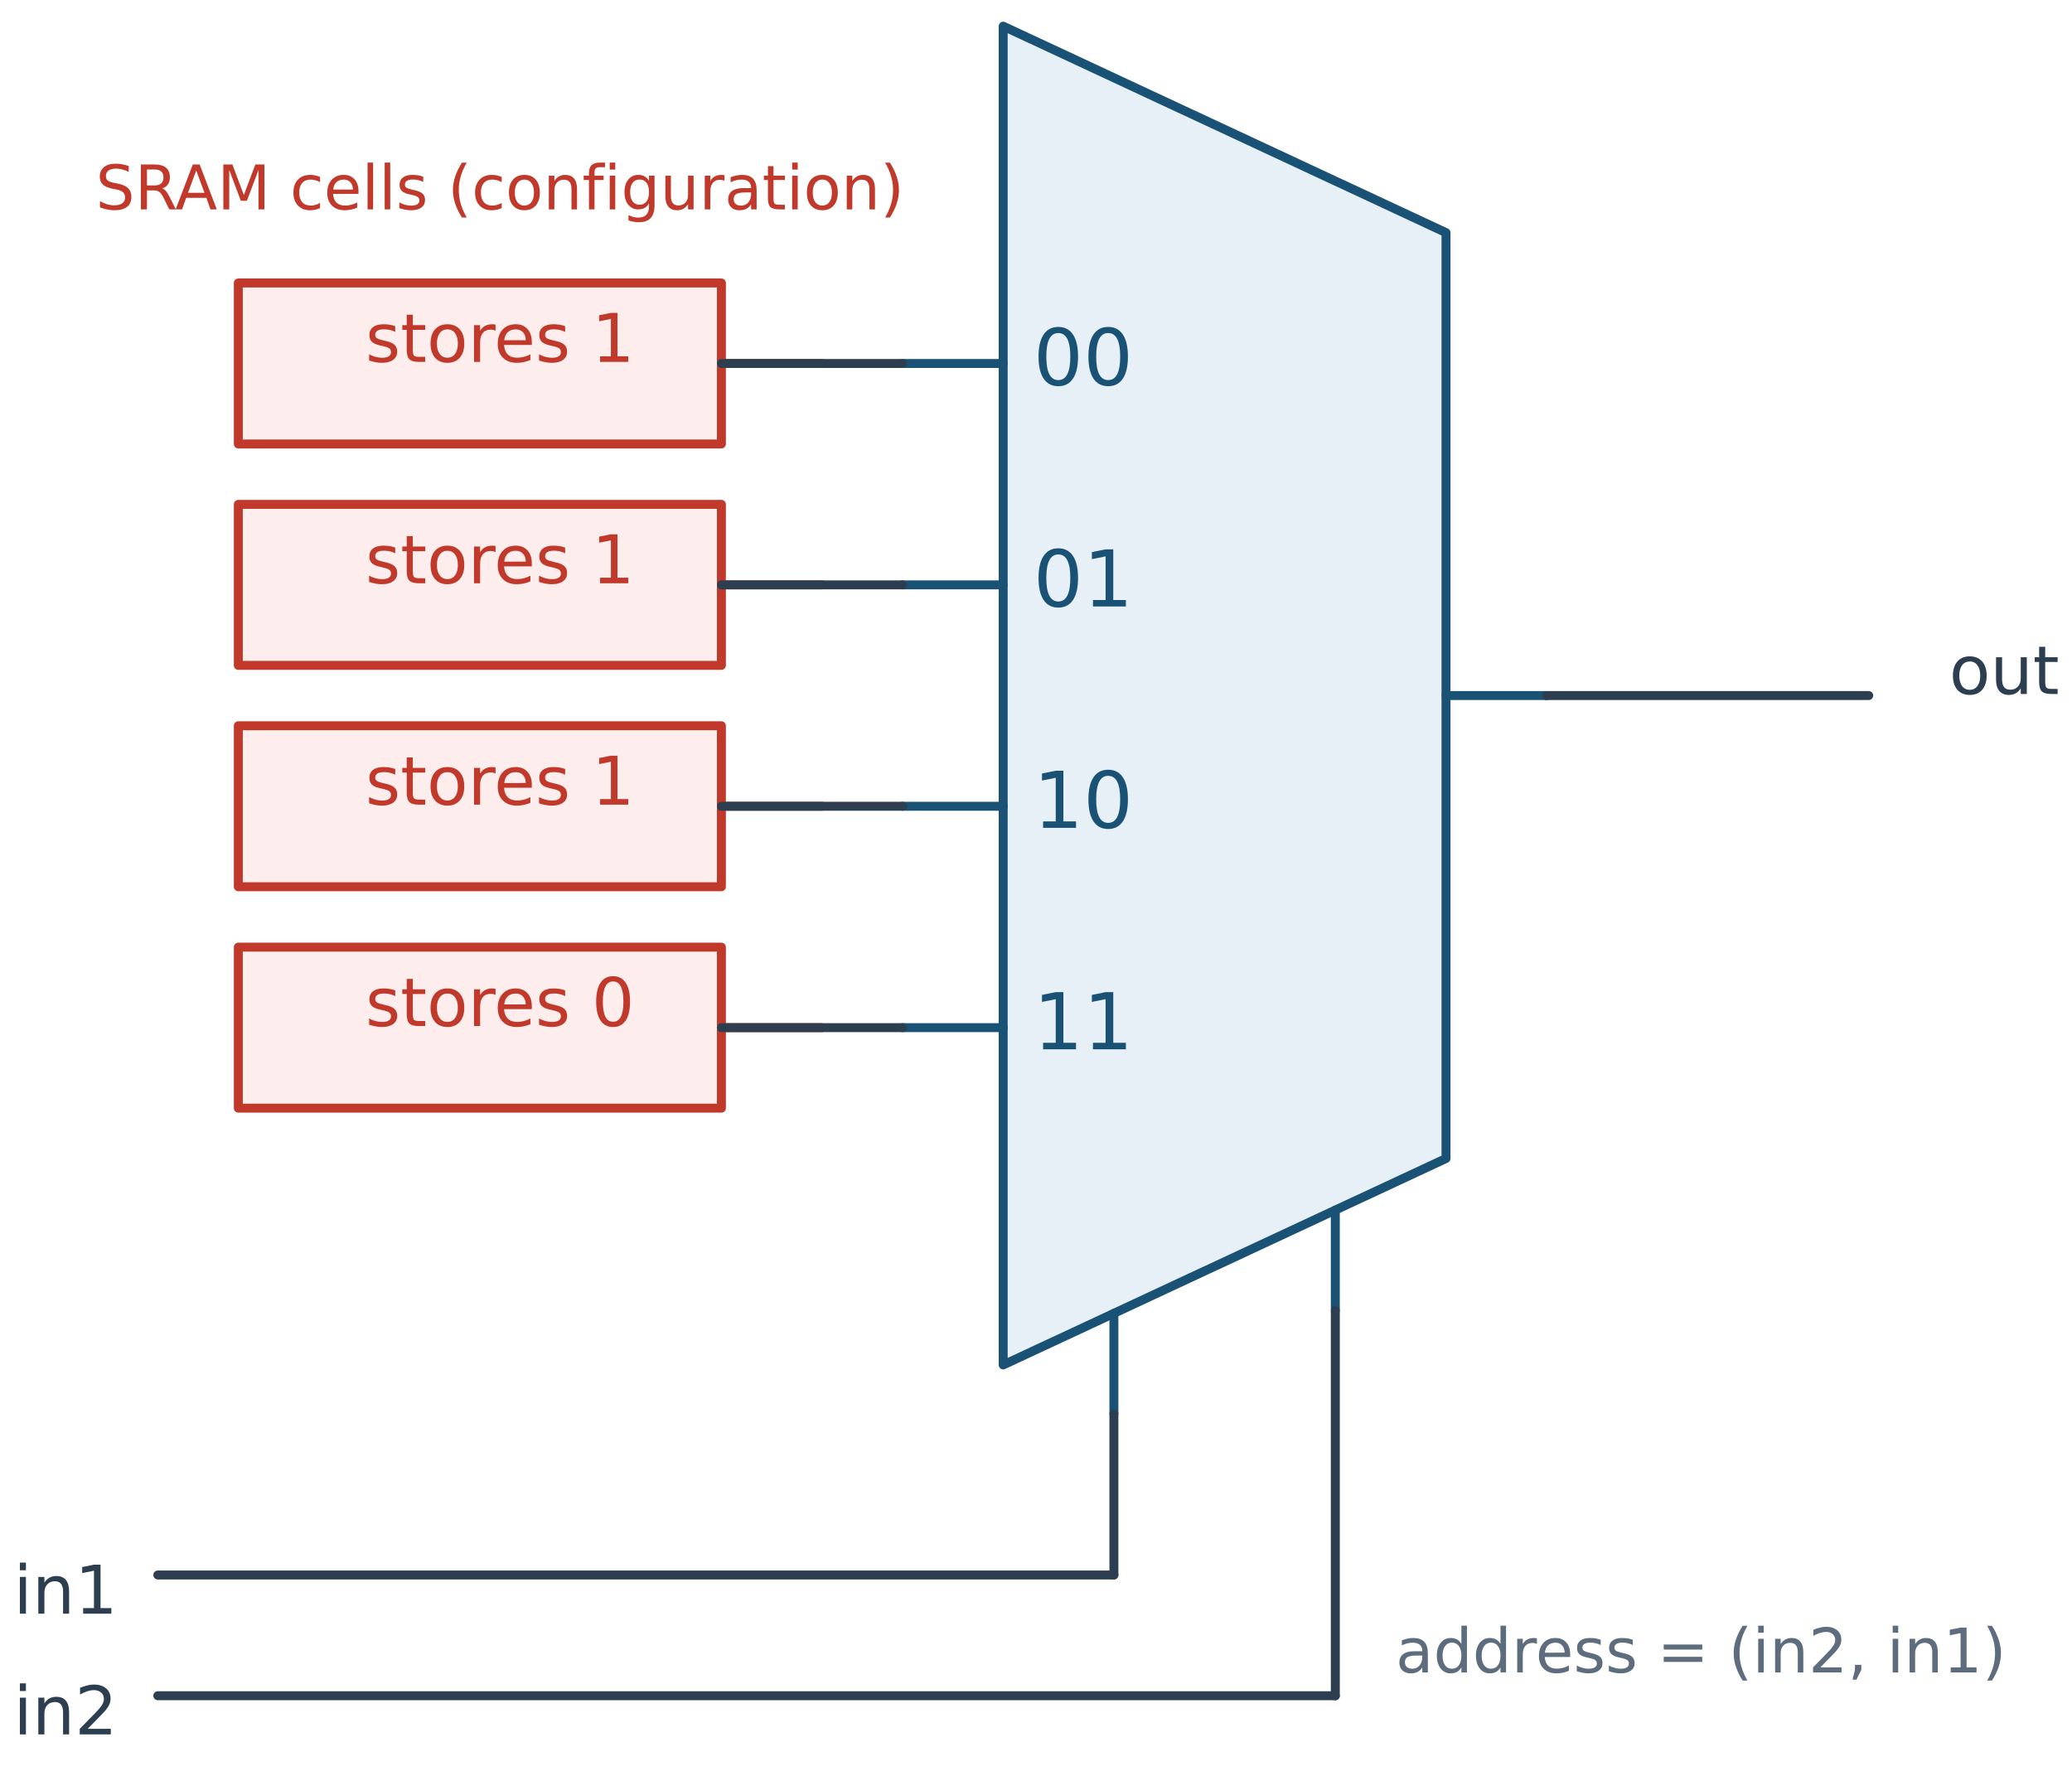
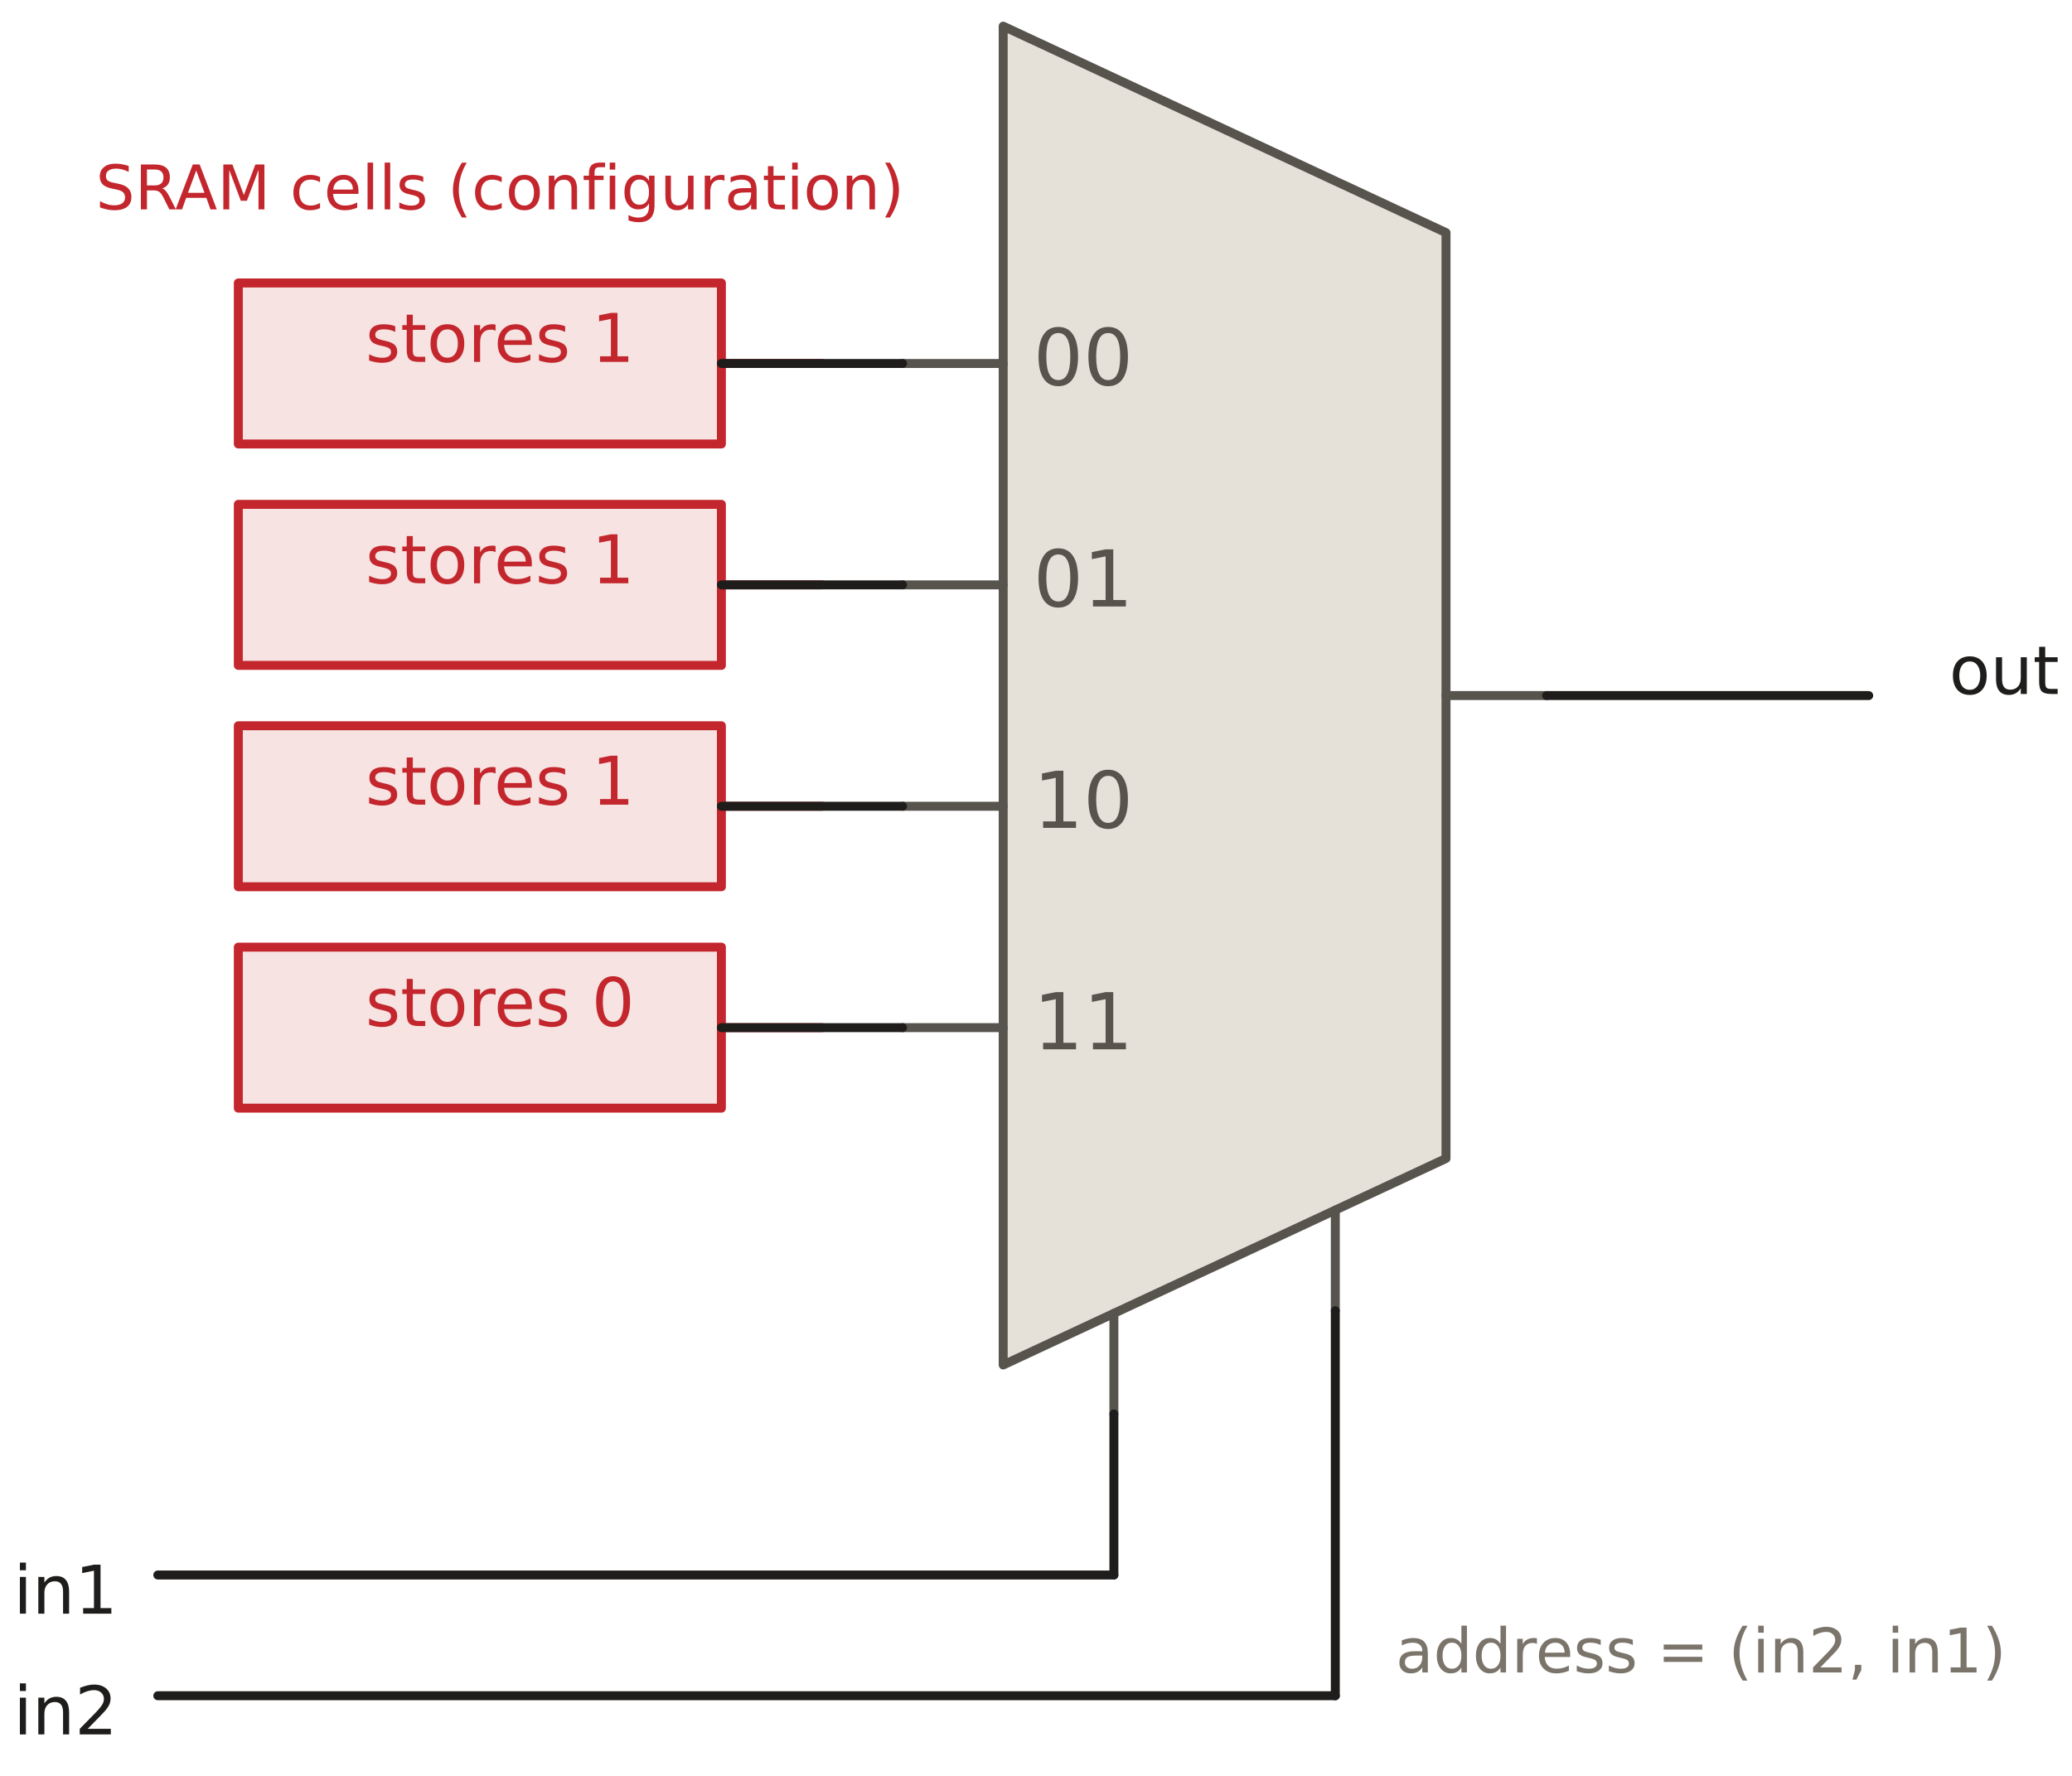
<svg xmlns="http://www.w3.org/2000/svg" xmlns:xlink="http://www.w3.org/1999/xlink" width="370.08pt" height="317.158pt" viewBox="0 0 370.08 317.158" version="1.1">
  <defs>
    <style type="text/css">*{stroke-linejoin: round; stroke-linecap: butt}</style>
  </defs>
  <g id="figure_1">
    <g id="patch_1">
      <path d="M 0 317.158  L 370.08 317.158  L 370.08 0  L 0 0  L 0 317.158  z " style="fill: none" />
    </g>
    <g id="axes_1">
      <g id="patch_2">
-         <path d="M 179.18 243.811  L 258.272 206.93  L 258.272 41.555  L 179.18 4.674  z " clip-path="url(#p5726cbb109)" style="fill: #e8f0f7; stroke: #e8f0f7; stroke-linejoin: miter" />
+         <path d="M 179.18 243.811  L 258.272 206.93  L 258.272 41.555  L 179.18 4.674  z " clip-path="url(#pd07cb1f93c)" style="fill: #e6e1d8; stroke: #e6e1d8; stroke-linejoin: miter" />
      </g>
      <g id="patch_3">
-         <path d="M 42.566 79.304  L 128.849 79.304  L 128.849 50.543  L 42.566 50.543  z " clip-path="url(#p5726cbb109)" style="fill: #fdedec; stroke: #fdedec; stroke-linejoin: miter" />
+         <path d="M 42.566 79.304  L 128.849 79.304  L 128.849 50.543  L 42.566 50.543  z " clip-path="url(#pd07cb1f93c)" style="fill: #f6e3e2; stroke: #f6e3e2; stroke-linejoin: miter" />
      </g>
      <g id="patch_4">
-         <path d="M 42.566 118.85  L 128.849 118.85  L 128.849 90.089  L 42.566 90.089  z " clip-path="url(#p5726cbb109)" style="fill: #fdedec; stroke: #fdedec; stroke-linejoin: miter" />
+         <path d="M 42.566 118.85  L 128.849 118.85  L 128.849 90.089  L 42.566 90.089  z " clip-path="url(#pd07cb1f93c)" style="fill: #f6e3e2; stroke: #f6e3e2; stroke-linejoin: miter" />
      </g>
      <g id="patch_5">
-         <path d="M 42.566 158.396  L 128.849 158.396  L 128.849 129.635  L 42.566 129.635  z " clip-path="url(#p5726cbb109)" style="fill: #fdedec; stroke: #fdedec; stroke-linejoin: miter" />
+         <path d="M 42.566 158.396  L 128.849 158.396  L 128.849 129.635  L 42.566 129.635  z " clip-path="url(#pd07cb1f93c)" style="fill: #f6e3e2; stroke: #f6e3e2; stroke-linejoin: miter" />
      </g>
      <g id="patch_6">
-         <path d="M 42.566 197.942  L 128.849 197.942  L 128.849 169.181  L 42.566 169.181  z " clip-path="url(#p5726cbb109)" style="fill: #fdedec; stroke: #fdedec; stroke-linejoin: miter" />
+         <path d="M 42.566 197.942  L 128.849 197.942  L 128.849 169.181  L 42.566 169.181  z " clip-path="url(#pd07cb1f93c)" style="fill: #f6e3e2; stroke: #f6e3e2; stroke-linejoin: miter" />
      </g>
      <g id="line2d_1">
-         <path d="M 179.18 243.811  L 258.272 206.93  L 258.272 41.555  L 179.18 4.674  L 179.18 243.811  " clip-path="url(#p5726cbb109)" style="fill: none; stroke: #1a5276; stroke-width: 1.6; stroke-linecap: round" />
+         <path d="M 179.18 243.811  L 258.272 206.93  L 258.272 41.555  L 179.18 4.674  L 179.18 243.811  " clip-path="url(#pd07cb1f93c)" style="fill: none; stroke: #57534d; stroke-width: 1.6; stroke-linecap: round" />
      </g>
      <g id="line2d_2">
-         <path d="M 179.18 64.923  L 161.204 64.923  " clip-path="url(#p5726cbb109)" style="fill: none; stroke: #1a5276; stroke-width: 1.6; stroke-linecap: round" />
+         <path d="M 179.18 64.923  L 161.204 64.923  " clip-path="url(#pd07cb1f93c)" style="fill: none; stroke: #57534d; stroke-width: 1.6; stroke-linecap: round" />
      </g>
      <g id="line2d_3">
-         <path d="M 179.18 104.469  L 161.204 104.469  " clip-path="url(#p5726cbb109)" style="fill: none; stroke: #1a5276; stroke-width: 1.6; stroke-linecap: round" />
+         <path d="M 179.18 104.469  L 161.204 104.469  " clip-path="url(#pd07cb1f93c)" style="fill: none; stroke: #57534d; stroke-width: 1.6; stroke-linecap: round" />
      </g>
      <g id="line2d_4">
-         <path d="M 179.18 144.015  L 161.204 144.015  " clip-path="url(#p5726cbb109)" style="fill: none; stroke: #1a5276; stroke-width: 1.6; stroke-linecap: round" />
+         <path d="M 179.18 144.015  L 161.204 144.015  " clip-path="url(#pd07cb1f93c)" style="fill: none; stroke: #57534d; stroke-width: 1.6; stroke-linecap: round" />
      </g>
      <g id="line2d_5">
-         <path d="M 179.18 183.562  L 161.204 183.562  " clip-path="url(#p5726cbb109)" style="fill: none; stroke: #1a5276; stroke-width: 1.6; stroke-linecap: round" />
+         <path d="M 179.18 183.562  L 161.204 183.562  " clip-path="url(#pd07cb1f93c)" style="fill: none; stroke: #57534d; stroke-width: 1.6; stroke-linecap: round" />
      </g>
      <g id="line2d_6">
-         <path d="M 258.272 124.242  L 276.248 124.242  " clip-path="url(#p5726cbb109)" style="fill: none; stroke: #1a5276; stroke-width: 1.6; stroke-linecap: round" />
+         <path d="M 258.272 124.242  L 276.248 124.242  " clip-path="url(#pd07cb1f93c)" style="fill: none; stroke: #57534d; stroke-width: 1.6; stroke-linecap: round" />
      </g>
      <g id="line2d_7">
-         <path d="M 198.953 234.591  L 198.953 252.566  " clip-path="url(#p5726cbb109)" style="fill: none; stroke: #1a5276; stroke-width: 1.6; stroke-linecap: round" />
+         <path d="M 198.953 234.591  L 198.953 252.566  " clip-path="url(#pd07cb1f93c)" style="fill: none; stroke: #57534d; stroke-width: 1.6; stroke-linecap: round" />
      </g>
      <g id="line2d_8">
-         <path d="M 238.499 216.15  L 238.499 234.126  " clip-path="url(#p5726cbb109)" style="fill: none; stroke: #1a5276; stroke-width: 1.6; stroke-linecap: round" />
+         <path d="M 238.499 216.15  L 238.499 234.126  " clip-path="url(#pd07cb1f93c)" style="fill: none; stroke: #57534d; stroke-width: 1.6; stroke-linecap: round" />
      </g>
      <g id="line2d_9">
-         <path d="M 42.566 79.304  L 128.849 79.304  L 128.849 50.543  L 42.566 50.543  L 42.566 79.304  " clip-path="url(#p5726cbb109)" style="fill: none; stroke: #c0392b; stroke-width: 1.6; stroke-linecap: round" />
+         <path d="M 42.566 79.304  L 128.849 79.304  L 128.849 50.543  L 42.566 50.543  L 42.566 79.304  " clip-path="url(#pd07cb1f93c)" style="fill: none; stroke: #c3262c; stroke-width: 1.6; stroke-linecap: round" />
      </g>
      <g id="line2d_10">
-         <path d="M 128.849 64.923  L 146.824 64.923  " clip-path="url(#p5726cbb109)" style="fill: none; stroke: #c0392b; stroke-width: 1.6; stroke-linecap: round" />
+         <path d="M 128.849 64.923  L 146.824 64.923  " clip-path="url(#pd07cb1f93c)" style="fill: none; stroke: #c3262c; stroke-width: 1.6; stroke-linecap: round" />
      </g>
      <g id="line2d_11">
-         <path d="M 128.849 64.923  L 145.026 64.923  L 161.204 64.923  " clip-path="url(#p5726cbb109)" style="fill: none; stroke: #2c3e50; stroke-width: 1.6; stroke-linecap: round" />
+         <path d="M 128.849 64.923  L 145.026 64.923  L 161.204 64.923  " clip-path="url(#pd07cb1f93c)" style="fill: none; stroke: #1e1d1b; stroke-width: 1.6; stroke-linecap: round" />
      </g>
      <g id="line2d_12">
-         <path d="M 42.566 118.85  L 128.849 118.85  L 128.849 90.089  L 42.566 90.089  L 42.566 118.85  " clip-path="url(#p5726cbb109)" style="fill: none; stroke: #c0392b; stroke-width: 1.6; stroke-linecap: round" />
+         <path d="M 42.566 118.85  L 128.849 118.85  L 128.849 90.089  L 42.566 90.089  L 42.566 118.85  " clip-path="url(#pd07cb1f93c)" style="fill: none; stroke: #c3262c; stroke-width: 1.6; stroke-linecap: round" />
      </g>
      <g id="line2d_13">
-         <path d="M 128.849 104.469  L 146.824 104.469  " clip-path="url(#p5726cbb109)" style="fill: none; stroke: #c0392b; stroke-width: 1.6; stroke-linecap: round" />
+         <path d="M 128.849 104.469  L 146.824 104.469  " clip-path="url(#pd07cb1f93c)" style="fill: none; stroke: #c3262c; stroke-width: 1.6; stroke-linecap: round" />
      </g>
      <g id="line2d_14">
-         <path d="M 128.849 104.469  L 145.026 104.469  L 161.204 104.469  " clip-path="url(#p5726cbb109)" style="fill: none; stroke: #2c3e50; stroke-width: 1.6; stroke-linecap: round" />
+         <path d="M 128.849 104.469  L 145.026 104.469  L 161.204 104.469  " clip-path="url(#pd07cb1f93c)" style="fill: none; stroke: #1e1d1b; stroke-width: 1.6; stroke-linecap: round" />
      </g>
      <g id="line2d_15">
-         <path d="M 42.566 158.396  L 128.849 158.396  L 128.849 129.635  L 42.566 129.635  L 42.566 158.396  " clip-path="url(#p5726cbb109)" style="fill: none; stroke: #c0392b; stroke-width: 1.6; stroke-linecap: round" />
+         <path d="M 42.566 158.396  L 128.849 158.396  L 128.849 129.635  L 42.566 129.635  L 42.566 158.396  " clip-path="url(#pd07cb1f93c)" style="fill: none; stroke: #c3262c; stroke-width: 1.6; stroke-linecap: round" />
      </g>
      <g id="line2d_16">
-         <path d="M 128.849 144.015  L 146.824 144.015  " clip-path="url(#p5726cbb109)" style="fill: none; stroke: #c0392b; stroke-width: 1.6; stroke-linecap: round" />
+         <path d="M 128.849 144.015  L 146.824 144.015  " clip-path="url(#pd07cb1f93c)" style="fill: none; stroke: #c3262c; stroke-width: 1.6; stroke-linecap: round" />
      </g>
      <g id="line2d_17">
-         <path d="M 128.849 144.015  L 145.026 144.015  L 161.204 144.015  " clip-path="url(#p5726cbb109)" style="fill: none; stroke: #2c3e50; stroke-width: 1.6; stroke-linecap: round" />
+         <path d="M 128.849 144.015  L 145.026 144.015  L 161.204 144.015  " clip-path="url(#pd07cb1f93c)" style="fill: none; stroke: #1e1d1b; stroke-width: 1.6; stroke-linecap: round" />
      </g>
      <g id="line2d_18">
-         <path d="M 42.566 197.942  L 128.849 197.942  L 128.849 169.181  L 42.566 169.181  L 42.566 197.942  " clip-path="url(#p5726cbb109)" style="fill: none; stroke: #c0392b; stroke-width: 1.6; stroke-linecap: round" />
+         <path d="M 42.566 197.942  L 128.849 197.942  L 128.849 169.181  L 42.566 169.181  L 42.566 197.942  " clip-path="url(#pd07cb1f93c)" style="fill: none; stroke: #c3262c; stroke-width: 1.6; stroke-linecap: round" />
      </g>
      <g id="line2d_19">
-         <path d="M 128.849 183.562  L 146.824 183.562  " clip-path="url(#p5726cbb109)" style="fill: none; stroke: #c0392b; stroke-width: 1.6; stroke-linecap: round" />
+         <path d="M 128.849 183.562  L 146.824 183.562  " clip-path="url(#pd07cb1f93c)" style="fill: none; stroke: #c3262c; stroke-width: 1.6; stroke-linecap: round" />
      </g>
      <g id="line2d_20">
-         <path d="M 128.849 183.562  L 145.026 183.562  L 161.204 183.562  " clip-path="url(#p5726cbb109)" style="fill: none; stroke: #2c3e50; stroke-width: 1.6; stroke-linecap: round" />
+         <path d="M 128.849 183.562  L 145.026 183.562  L 161.204 183.562  " clip-path="url(#pd07cb1f93c)" style="fill: none; stroke: #1e1d1b; stroke-width: 1.6; stroke-linecap: round" />
      </g>
      <g id="line2d_21">
-         <path d="M 276.248 124.242  L 305.009 124.242  L 333.769 124.242  " clip-path="url(#p5726cbb109)" style="fill: none; stroke: #2c3e50; stroke-width: 1.6; stroke-linecap: round" />
+         <path d="M 276.248 124.242  L 305.009 124.242  L 333.769 124.242  " clip-path="url(#pd07cb1f93c)" style="fill: none; stroke: #1e1d1b; stroke-width: 1.6; stroke-linecap: round" />
      </g>
      <g id="line2d_22">
-         <path d="M 198.953 252.566  L 198.953 266.947  L 198.953 281.327  " clip-path="url(#p5726cbb109)" style="fill: none; stroke: #2c3e50; stroke-width: 1.6; stroke-linecap: round" />
+         <path d="M 198.953 252.566  L 198.953 266.947  L 198.953 281.327  " clip-path="url(#pd07cb1f93c)" style="fill: none; stroke: #1e1d1b; stroke-width: 1.6; stroke-linecap: round" />
      </g>
      <g id="line2d_23">
-         <path d="M 198.953 281.327  L 113.569 281.327  L 28.186 281.327  " clip-path="url(#p5726cbb109)" style="fill: none; stroke: #2c3e50; stroke-width: 1.6; stroke-linecap: round" />
+         <path d="M 198.953 281.327  L 113.569 281.327  L 28.186 281.327  " clip-path="url(#pd07cb1f93c)" style="fill: none; stroke: #1e1d1b; stroke-width: 1.6; stroke-linecap: round" />
      </g>
      <g id="line2d_24">
-         <path d="M 238.499 234.126  L 238.499 268.512  L 238.499 302.898  " clip-path="url(#p5726cbb109)" style="fill: none; stroke: #2c3e50; stroke-width: 1.6; stroke-linecap: round" />
+         <path d="M 238.499 234.126  L 238.499 268.512  L 238.499 302.898  " clip-path="url(#pd07cb1f93c)" style="fill: none; stroke: #1e1d1b; stroke-width: 1.6; stroke-linecap: round" />
      </g>
      <g id="line2d_25">
-         <path d="M 238.499 302.898  L 133.342 302.898  L 28.186 302.898  " clip-path="url(#p5726cbb109)" style="fill: none; stroke: #2c3e50; stroke-width: 1.6; stroke-linecap: round" />
+         <path d="M 238.499 302.898  L 133.342 302.898  L 28.186 302.898  " clip-path="url(#pd07cb1f93c)" style="fill: none; stroke: #1e1d1b; stroke-width: 1.6; stroke-linecap: round" />
      </g>
      <g id="text_1">
-         <g style="fill: #1a5276" transform="translate(184.5726 68.78628) scale(0.14 -0.14)">
+         <g style="fill: #57534d" transform="translate(184.5726 68.78628) scale(0.14 -0.14)">
          <defs>
            <path id="DejaVuSans-30" d="M 2034 4250  Q 1547 4250 1301 3770  Q 1056 3291 1056 2328  Q 1056 1369 1301 889  Q 1547 409 2034 409  Q 2525 409 2770 889  Q 3016 1369 3016 2328  Q 3016 3291 2770 3770  Q 2525 4250 2034 4250  z M 2034 4750  Q 2819 4750 3233 4129  Q 3647 3509 3647 2328  Q 3647 1150 3233 529  Q 2819 -91 2034 -91  Q 1250 -91 836 529  Q 422 1150 422 2328  Q 422 3509 836 4129  Q 1250 4750 2034 4750  z " transform="scale(0.015625)" />
          </defs>
          <use xlink:href="#DejaVuSans-30" />
          <use xlink:href="#DejaVuSans-30" x="63.623" />
        </g>
      </g>
      <g id="text_2">
-         <g style="fill: #1a5276" transform="translate(184.5726 108.3324) scale(0.14 -0.14)">
+         <g style="fill: #57534d" transform="translate(184.5726 108.3324) scale(0.14 -0.14)">
          <defs>
            <path id="DejaVuSans-31" d="M 794 531  L 1825 531  L 1825 4091  L 703 3866  L 703 4441  L 1819 4666  L 2450 4666  L 2450 531  L 3481 531  L 3481 0  L 794 0  L 794 531  z " transform="scale(0.015625)" />
          </defs>
          <use xlink:href="#DejaVuSans-30" />
          <use xlink:href="#DejaVuSans-31" x="63.623" />
        </g>
      </g>
      <g id="text_3">
-         <g style="fill: #1a5276" transform="translate(184.5726 147.8786) scale(0.14 -0.14)">
+         <g style="fill: #57534d" transform="translate(184.5726 147.8786) scale(0.14 -0.14)">
          <use xlink:href="#DejaVuSans-31" />
          <use xlink:href="#DejaVuSans-30" x="63.623" />
        </g>
      </g>
      <g id="text_4">
-         <g style="fill: #1a5276" transform="translate(184.5726 187.4247) scale(0.14 -0.14)">
+         <g style="fill: #57534d" transform="translate(184.5726 187.4247) scale(0.14 -0.14)">
          <use xlink:href="#DejaVuSans-31" />
          <use xlink:href="#DejaVuSans-31" x="63.623" />
        </g>
      </g>
      <g id="text_5">
-         <g style="fill: #c0392b" transform="translate(65.27988 64.6393) scale(0.12 -0.12)">
+         <g style="fill: #c3262c" transform="translate(65.27988 64.6393) scale(0.12 -0.12)">
          <defs>
            <path id="DejaVuSans-73" d="M 2834 3397  L 2834 2853  Q 2591 2978 2328 3040  Q 2066 3103 1784 3103  Q 1356 3103 1142 2972  Q 928 2841 928 2578  Q 928 2378 1081 2264  Q 1234 2150 1697 2047  L 1894 2003  Q 2506 1872 2764 1633  Q 3022 1394 3022 966  Q 3022 478 2636 193  Q 2250 -91 1575 -91  Q 1294 -91 989 -36  Q 684 19 347 128  L 347 722  Q 666 556 975 473  Q 1284 391 1588 391  Q 1994 391 2212 530  Q 2431 669 2431 922  Q 2431 1156 2273 1281  Q 2116 1406 1581 1522  L 1381 1569  Q 847 1681 609 1914  Q 372 2147 372 2553  Q 372 3047 722 3315  Q 1072 3584 1716 3584  Q 2034 3584 2315 3537  Q 2597 3491 2834 3397  z " transform="scale(0.015625)" />
            <path id="DejaVuSans-74" d="M 1172 4494  L 1172 3500  L 2356 3500  L 2356 3053  L 1172 3053  L 1172 1153  Q 1172 725 1289 603  Q 1406 481 1766 481  L 2356 481  L 2356 0  L 1766 0  Q 1100 0 847 248  Q 594 497 594 1153  L 594 3053  L 172 3053  L 172 3500  L 594 3500  L 594 4494  L 1172 4494  z " transform="scale(0.015625)" />
            <path id="DejaVuSans-6f" d="M 1959 3097  Q 1497 3097 1228 2736  Q 959 2375 959 1747  Q 959 1119 1226 758  Q 1494 397 1959 397  Q 2419 397 2687 759  Q 2956 1122 2956 1747  Q 2956 2369 2687 2733  Q 2419 3097 1959 3097  z M 1959 3584  Q 2709 3584 3137 3096  Q 3566 2609 3566 1747  Q 3566 888 3137 398  Q 2709 -91 1959 -91  Q 1206 -91 779 398  Q 353 888 353 1747  Q 353 2609 779 3096  Q 1206 3584 1959 3584  z " transform="scale(0.015625)" />
            <path id="DejaVuSans-72" d="M 2631 2963  Q 2534 3019 2420 3045  Q 2306 3072 2169 3072  Q 1681 3072 1420 2755  Q 1159 2438 1159 1844  L 1159 0  L 581 0  L 581 3500  L 1159 3500  L 1159 2956  Q 1341 3275 1631 3429  Q 1922 3584 2338 3584  Q 2397 3584 2469 3576  Q 2541 3569 2628 3553  L 2631 2963  z " transform="scale(0.015625)" />
            <path id="DejaVuSans-65" d="M 3597 1894  L 3597 1613  L 953 1613  Q 991 1019 1311 708  Q 1631 397 2203 397  Q 2534 397 2845 478  Q 3156 559 3463 722  L 3463 178  Q 3153 47 2828 -22  Q 2503 -91 2169 -91  Q 1331 -91 842 396  Q 353 884 353 1716  Q 353 2575 817 3079  Q 1281 3584 2069 3584  Q 2775 3584 3186 3129  Q 3597 2675 3597 1894  z M 3022 2063  Q 3016 2534 2758 2815  Q 2500 3097 2075 3097  Q 1594 3097 1305 2825  Q 1016 2553 972 2059  L 3022 2063  z " transform="scale(0.015625)" />
            <path id="DejaVuSans-20" transform="scale(0.015625)" />
          </defs>
          <use xlink:href="#DejaVuSans-73" />
          <use xlink:href="#DejaVuSans-74" x="52.1" />
          <use xlink:href="#DejaVuSans-6f" x="91.309" />
          <use xlink:href="#DejaVuSans-72" x="152.49" />
          <use xlink:href="#DejaVuSans-65" x="191.354" />
          <use xlink:href="#DejaVuSans-73" x="252.877" />
          <use xlink:href="#DejaVuSans-20" x="304.977" />
          <use xlink:href="#DejaVuSans-31" x="336.764" />
        </g>
      </g>
      <g id="text_6">
-         <g style="fill: #c0392b" transform="translate(65.27988 104.1854) scale(0.12 -0.12)">
+         <g style="fill: #c3262c" transform="translate(65.27988 104.1854) scale(0.12 -0.12)">
          <use xlink:href="#DejaVuSans-73" />
          <use xlink:href="#DejaVuSans-74" x="52.1" />
          <use xlink:href="#DejaVuSans-6f" x="91.309" />
          <use xlink:href="#DejaVuSans-72" x="152.49" />
          <use xlink:href="#DejaVuSans-65" x="191.354" />
          <use xlink:href="#DejaVuSans-73" x="252.877" />
          <use xlink:href="#DejaVuSans-20" x="304.977" />
          <use xlink:href="#DejaVuSans-31" x="336.764" />
        </g>
      </g>
      <g id="text_7">
-         <g style="fill: #c0392b" transform="translate(65.27988 143.7316) scale(0.12 -0.12)">
+         <g style="fill: #c3262c" transform="translate(65.27988 143.7316) scale(0.12 -0.12)">
          <use xlink:href="#DejaVuSans-73" />
          <use xlink:href="#DejaVuSans-74" x="52.1" />
          <use xlink:href="#DejaVuSans-6f" x="91.309" />
          <use xlink:href="#DejaVuSans-72" x="152.49" />
          <use xlink:href="#DejaVuSans-65" x="191.354" />
          <use xlink:href="#DejaVuSans-73" x="252.877" />
          <use xlink:href="#DejaVuSans-20" x="304.977" />
          <use xlink:href="#DejaVuSans-31" x="336.764" />
        </g>
      </g>
      <g id="text_8">
-         <g style="fill: #c0392b" transform="translate(65.27988 183.2777) scale(0.12 -0.12)">
+         <g style="fill: #c3262c" transform="translate(65.27988 183.2777) scale(0.12 -0.12)">
          <use xlink:href="#DejaVuSans-73" />
          <use xlink:href="#DejaVuSans-74" x="52.1" />
          <use xlink:href="#DejaVuSans-6f" x="91.309" />
          <use xlink:href="#DejaVuSans-72" x="152.49" />
          <use xlink:href="#DejaVuSans-65" x="191.354" />
          <use xlink:href="#DejaVuSans-73" x="252.877" />
          <use xlink:href="#DejaVuSans-20" x="304.977" />
          <use xlink:href="#DejaVuSans-30" x="336.764" />
        </g>
      </g>
      <g id="text_9">
-         <g style="fill: #c0392b" transform="translate(17.10113 37.40008) scale(0.11 -0.11)">
+         <g style="fill: #c3262c" transform="translate(17.10113 37.40008) scale(0.11 -0.11)">
          <defs>
            <path id="DejaVuSans-53" d="M 3425 4513  L 3425 3897  Q 3066 4069 2747 4153  Q 2428 4238 2131 4238  Q 1616 4238 1336 4038  Q 1056 3838 1056 3469  Q 1056 3159 1242 3001  Q 1428 2844 1947 2747  L 2328 2669  Q 3034 2534 3370 2195  Q 3706 1856 3706 1288  Q 3706 609 3251 259  Q 2797 -91 1919 -91  Q 1588 -91 1214 -16  Q 841 59 441 206  L 441 856  Q 825 641 1194 531  Q 1563 422 1919 422  Q 2459 422 2753 634  Q 3047 847 3047 1241  Q 3047 1584 2836 1778  Q 2625 1972 2144 2069  L 1759 2144  Q 1053 2284 737 2584  Q 422 2884 422 3419  Q 422 4038 858 4394  Q 1294 4750 2059 4750  Q 2388 4750 2728 4690  Q 3069 4631 3425 4513  z " transform="scale(0.015625)" />
            <path id="DejaVuSans-52" d="M 2841 2188  Q 3044 2119 3236 1894  Q 3428 1669 3622 1275  L 4263 0  L 3584 0  L 2988 1197  Q 2756 1666 2539 1819  Q 2322 1972 1947 1972  L 1259 1972  L 1259 0  L 628 0  L 628 4666  L 2053 4666  Q 2853 4666 3247 4331  Q 3641 3997 3641 3322  Q 3641 2881 3436 2590  Q 3231 2300 2841 2188  z M 1259 4147  L 1259 2491  L 2053 2491  Q 2509 2491 2742 2702  Q 2975 2913 2975 3322  Q 2975 3731 2742 3939  Q 2509 4147 2053 4147  L 1259 4147  z " transform="scale(0.015625)" />
            <path id="DejaVuSans-41" d="M 2188 4044  L 1331 1722  L 3047 1722  L 2188 4044  z M 1831 4666  L 2547 4666  L 4325 0  L 3669 0  L 3244 1197  L 1141 1197  L 716 0  L 50 0  L 1831 4666  z " transform="scale(0.015625)" />
            <path id="DejaVuSans-4d" d="M 628 4666  L 1569 4666  L 2759 1491  L 3956 4666  L 4897 4666  L 4897 0  L 4281 0  L 4281 4097  L 3078 897  L 2444 897  L 1241 4097  L 1241 0  L 628 0  L 628 4666  z " transform="scale(0.015625)" />
            <path id="DejaVuSans-63" d="M 3122 3366  L 3122 2828  Q 2878 2963 2633 3030  Q 2388 3097 2138 3097  Q 1578 3097 1268 2742  Q 959 2388 959 1747  Q 959 1106 1268 751  Q 1578 397 2138 397  Q 2388 397 2633 464  Q 2878 531 3122 666  L 3122 134  Q 2881 22 2623 -34  Q 2366 -91 2075 -91  Q 1284 -91 818 406  Q 353 903 353 1747  Q 353 2603 823 3093  Q 1294 3584 2113 3584  Q 2378 3584 2631 3529  Q 2884 3475 3122 3366  z " transform="scale(0.015625)" />
            <path id="DejaVuSans-6c" d="M 603 4863  L 1178 4863  L 1178 0  L 603 0  L 603 4863  z " transform="scale(0.015625)" />
            <path id="DejaVuSans-28" d="M 1984 4856  Q 1566 4138 1362 3434  Q 1159 2731 1159 2009  Q 1159 1288 1364 580  Q 1569 -128 1984 -844  L 1484 -844  Q 1016 -109 783 600  Q 550 1309 550 2009  Q 550 2706 781 3412  Q 1013 4119 1484 4856  L 1984 4856  z " transform="scale(0.015625)" />
            <path id="DejaVuSans-6e" d="M 3513 2113  L 3513 0  L 2938 0  L 2938 2094  Q 2938 2591 2744 2837  Q 2550 3084 2163 3084  Q 1697 3084 1428 2787  Q 1159 2491 1159 1978  L 1159 0  L 581 0  L 581 3500  L 1159 3500  L 1159 2956  Q 1366 3272 1645 3428  Q 1925 3584 2291 3584  Q 2894 3584 3203 3211  Q 3513 2838 3513 2113  z " transform="scale(0.015625)" />
            <path id="DejaVuSans-66" d="M 2375 4863  L 2375 4384  L 1825 4384  Q 1516 4384 1395 4259  Q 1275 4134 1275 3809  L 1275 3500  L 2222 3500  L 2222 3053  L 1275 3053  L 1275 0  L 697 0  L 697 3053  L 147 3053  L 147 3500  L 697 3500  L 697 3744  Q 697 4328 969 4595  Q 1241 4863 1831 4863  L 2375 4863  z " transform="scale(0.015625)" />
            <path id="DejaVuSans-69" d="M 603 3500  L 1178 3500  L 1178 0  L 603 0  L 603 3500  z M 603 4863  L 1178 4863  L 1178 4134  L 603 4134  L 603 4863  z " transform="scale(0.015625)" />
            <path id="DejaVuSans-67" d="M 2906 1791  Q 2906 2416 2648 2759  Q 2391 3103 1925 3103  Q 1463 3103 1205 2759  Q 947 2416 947 1791  Q 947 1169 1205 825  Q 1463 481 1925 481  Q 2391 481 2648 825  Q 2906 1169 2906 1791  z M 3481 434  Q 3481 -459 3084 -895  Q 2688 -1331 1869 -1331  Q 1566 -1331 1297 -1286  Q 1028 -1241 775 -1147  L 775 -588  Q 1028 -725 1275 -790  Q 1522 -856 1778 -856  Q 2344 -856 2625 -561  Q 2906 -266 2906 331  L 2906 616  Q 2728 306 2450 153  Q 2172 0 1784 0  Q 1141 0 747 490  Q 353 981 353 1791  Q 353 2603 747 3093  Q 1141 3584 1784 3584  Q 2172 3584 2450 3431  Q 2728 3278 2906 2969  L 2906 3500  L 3481 3500  L 3481 434  z " transform="scale(0.015625)" />
            <path id="DejaVuSans-75" d="M 544 1381  L 544 3500  L 1119 3500  L 1119 1403  Q 1119 906 1312 657  Q 1506 409 1894 409  Q 2359 409 2629 706  Q 2900 1003 2900 1516  L 2900 3500  L 3475 3500  L 3475 0  L 2900 0  L 2900 538  Q 2691 219 2414 64  Q 2138 -91 1772 -91  Q 1169 -91 856 284  Q 544 659 544 1381  z M 1991 3584  L 1991 3584  z " transform="scale(0.015625)" />
            <path id="DejaVuSans-61" d="M 2194 1759  Q 1497 1759 1228 1600  Q 959 1441 959 1056  Q 959 750 1161 570  Q 1363 391 1709 391  Q 2188 391 2477 730  Q 2766 1069 2766 1631  L 2766 1759  L 2194 1759  z M 3341 1997  L 3341 0  L 2766 0  L 2766 531  Q 2569 213 2275 61  Q 1981 -91 1556 -91  Q 1019 -91 701 211  Q 384 513 384 1019  Q 384 1609 779 1909  Q 1175 2209 1959 2209  L 2766 2209  L 2766 2266  Q 2766 2663 2505 2880  Q 2244 3097 1772 3097  Q 1472 3097 1187 3025  Q 903 2953 641 2809  L 641 3341  Q 956 3463 1253 3523  Q 1550 3584 1831 3584  Q 2591 3584 2966 3190  Q 3341 2797 3341 1997  z " transform="scale(0.015625)" />
            <path id="DejaVuSans-29" d="M 513 4856  L 1013 4856  Q 1481 4119 1714 3412  Q 1947 2706 1947 2009  Q 1947 1309 1714 600  Q 1481 -109 1013 -844  L 513 -844  Q 928 -128 1133 580  Q 1338 1288 1338 2009  Q 1338 2731 1133 3434  Q 928 4138 513 4856  z " transform="scale(0.015625)" />
          </defs>
          <use xlink:href="#DejaVuSans-53" />
          <use xlink:href="#DejaVuSans-52" x="63.477" />
          <use xlink:href="#DejaVuSans-41" x="128.959" />
          <use xlink:href="#DejaVuSans-4d" x="197.367" />
          <use xlink:href="#DejaVuSans-20" x="283.646" />
          <use xlink:href="#DejaVuSans-63" x="315.434" />
          <use xlink:href="#DejaVuSans-65" x="370.414" />
          <use xlink:href="#DejaVuSans-6c" x="431.938" />
          <use xlink:href="#DejaVuSans-6c" x="459.721" />
          <use xlink:href="#DejaVuSans-73" x="487.504" />
          <use xlink:href="#DejaVuSans-20" x="539.604" />
          <use xlink:href="#DejaVuSans-28" x="571.391" />
          <use xlink:href="#DejaVuSans-63" x="610.404" />
          <use xlink:href="#DejaVuSans-6f" x="665.385" />
          <use xlink:href="#DejaVuSans-6e" x="726.566" />
          <use xlink:href="#DejaVuSans-66" x="789.945" />
          <use xlink:href="#DejaVuSans-69" x="825.15" />
          <use xlink:href="#DejaVuSans-67" x="852.934" />
          <use xlink:href="#DejaVuSans-75" x="916.41" />
          <use xlink:href="#DejaVuSans-72" x="979.789" />
          <use xlink:href="#DejaVuSans-61" x="1020.902" />
          <use xlink:href="#DejaVuSans-74" x="1082.182" />
          <use xlink:href="#DejaVuSans-69" x="1121.391" />
          <use xlink:href="#DejaVuSans-6f" x="1149.174" />
          <use xlink:href="#DejaVuSans-6e" x="1210.355" />
          <use xlink:href="#DejaVuSans-29" x="1273.734" />
        </g>
      </g>
      <g id="text_10">
-         <g style="fill: #2c3e50" transform="translate(348.1499 123.9585) scale(0.12 -0.12)">
+         <g style="fill: #1e1d1b" transform="translate(348.1499 123.9585) scale(0.12 -0.12)">
          <use xlink:href="#DejaVuSans-6f" />
          <use xlink:href="#DejaVuSans-75" x="61.182" />
          <use xlink:href="#DejaVuSans-74" x="124.561" />
        </g>
      </g>
      <g id="text_11">
-         <g style="fill: #2c3e50" transform="translate(2.421657 288.2335) scale(0.12 -0.12)">
+         <g style="fill: #1e1d1b" transform="translate(2.421657 288.2335) scale(0.12 -0.12)">
          <use xlink:href="#DejaVuSans-69" />
          <use xlink:href="#DejaVuSans-6e" x="27.783" />
          <use xlink:href="#DejaVuSans-31" x="91.162" />
        </g>
      </g>
      <g id="text_12">
-         <g style="fill: #2c3e50" transform="translate(2.421657 309.8041) scale(0.12 -0.12)">
+         <g style="fill: #1e1d1b" transform="translate(2.421657 309.8041) scale(0.12 -0.12)">
          <defs>
            <path id="DejaVuSans-32" d="M 1228 531  L 3431 531  L 3431 0  L 469 0  L 469 531  Q 828 903 1448 1529  Q 2069 2156 2228 2338  Q 2531 2678 2651 2914  Q 2772 3150 2772 3378  Q 2772 3750 2511 3984  Q 2250 4219 1831 4219  Q 1534 4219 1204 4116  Q 875 4013 500 3803  L 500 4441  Q 881 4594 1212 4672  Q 1544 4750 1819 4750  Q 2544 4750 2975 4387  Q 3406 4025 3406 3419  Q 3406 3131 3298 2873  Q 3191 2616 2906 2266  Q 2828 2175 2409 1742  Q 1991 1309 1228 531  z " transform="scale(0.015625)" />
          </defs>
          <use xlink:href="#DejaVuSans-69" />
          <use xlink:href="#DejaVuSans-6e" x="27.783" />
          <use xlink:href="#DejaVuSans-32" x="91.162" />
        </g>
      </g>
      <g id="text_13">
-         <g style="fill: #5d6d7e" transform="translate(249.2845 298.7428) scale(0.11 -0.11)">
+         <g style="fill: #7a746b" transform="translate(249.2845 298.7428) scale(0.11 -0.11)">
          <defs>
            <path id="DejaVuSans-64" d="M 2906 2969  L 2906 4863  L 3481 4863  L 3481 0  L 2906 0  L 2906 525  Q 2725 213 2448 61  Q 2172 -91 1784 -91  Q 1150 -91 751 415  Q 353 922 353 1747  Q 353 2572 751 3078  Q 1150 3584 1784 3584  Q 2172 3584 2448 3432  Q 2725 3281 2906 2969  z M 947 1747  Q 947 1113 1208 752  Q 1469 391 1925 391  Q 2381 391 2643 752  Q 2906 1113 2906 1747  Q 2906 2381 2643 2742  Q 2381 3103 1925 3103  Q 1469 3103 1208 2742  Q 947 2381 947 1747  z " transform="scale(0.015625)" />
            <path id="DejaVuSans-3d" d="M 678 2906  L 4684 2906  L 4684 2381  L 678 2381  L 678 2906  z M 678 1631  L 4684 1631  L 4684 1100  L 678 1100  L 678 1631  z " transform="scale(0.015625)" />
            <path id="DejaVuSans-2c" d="M 750 794  L 1409 794  L 1409 256  L 897 -744  L 494 -744  L 750 256  L 750 794  z " transform="scale(0.015625)" />
          </defs>
          <use xlink:href="#DejaVuSans-61" />
          <use xlink:href="#DejaVuSans-64" x="61.279" />
          <use xlink:href="#DejaVuSans-64" x="124.756" />
          <use xlink:href="#DejaVuSans-72" x="188.232" />
          <use xlink:href="#DejaVuSans-65" x="227.096" />
          <use xlink:href="#DejaVuSans-73" x="288.619" />
          <use xlink:href="#DejaVuSans-73" x="340.719" />
          <use xlink:href="#DejaVuSans-20" x="392.818" />
          <use xlink:href="#DejaVuSans-3d" x="424.605" />
          <use xlink:href="#DejaVuSans-20" x="508.395" />
          <use xlink:href="#DejaVuSans-28" x="540.182" />
          <use xlink:href="#DejaVuSans-69" x="579.195" />
          <use xlink:href="#DejaVuSans-6e" x="606.979" />
          <use xlink:href="#DejaVuSans-32" x="670.357" />
          <use xlink:href="#DejaVuSans-2c" x="733.98" />
          <use xlink:href="#DejaVuSans-20" x="765.768" />
          <use xlink:href="#DejaVuSans-69" x="797.555" />
          <use xlink:href="#DejaVuSans-6e" x="825.338" />
          <use xlink:href="#DejaVuSans-31" x="888.717" />
          <use xlink:href="#DejaVuSans-29" x="952.34" />
        </g>
      </g>
    </g>
  </g>
  <defs>
-     <clipPath id="p5726cbb109">
+     <clipPath id="pd07cb1f93c">
      <rect x="0" y="-0" width="370.08" height="317.158" />
    </clipPath>
  </defs>
</svg>
